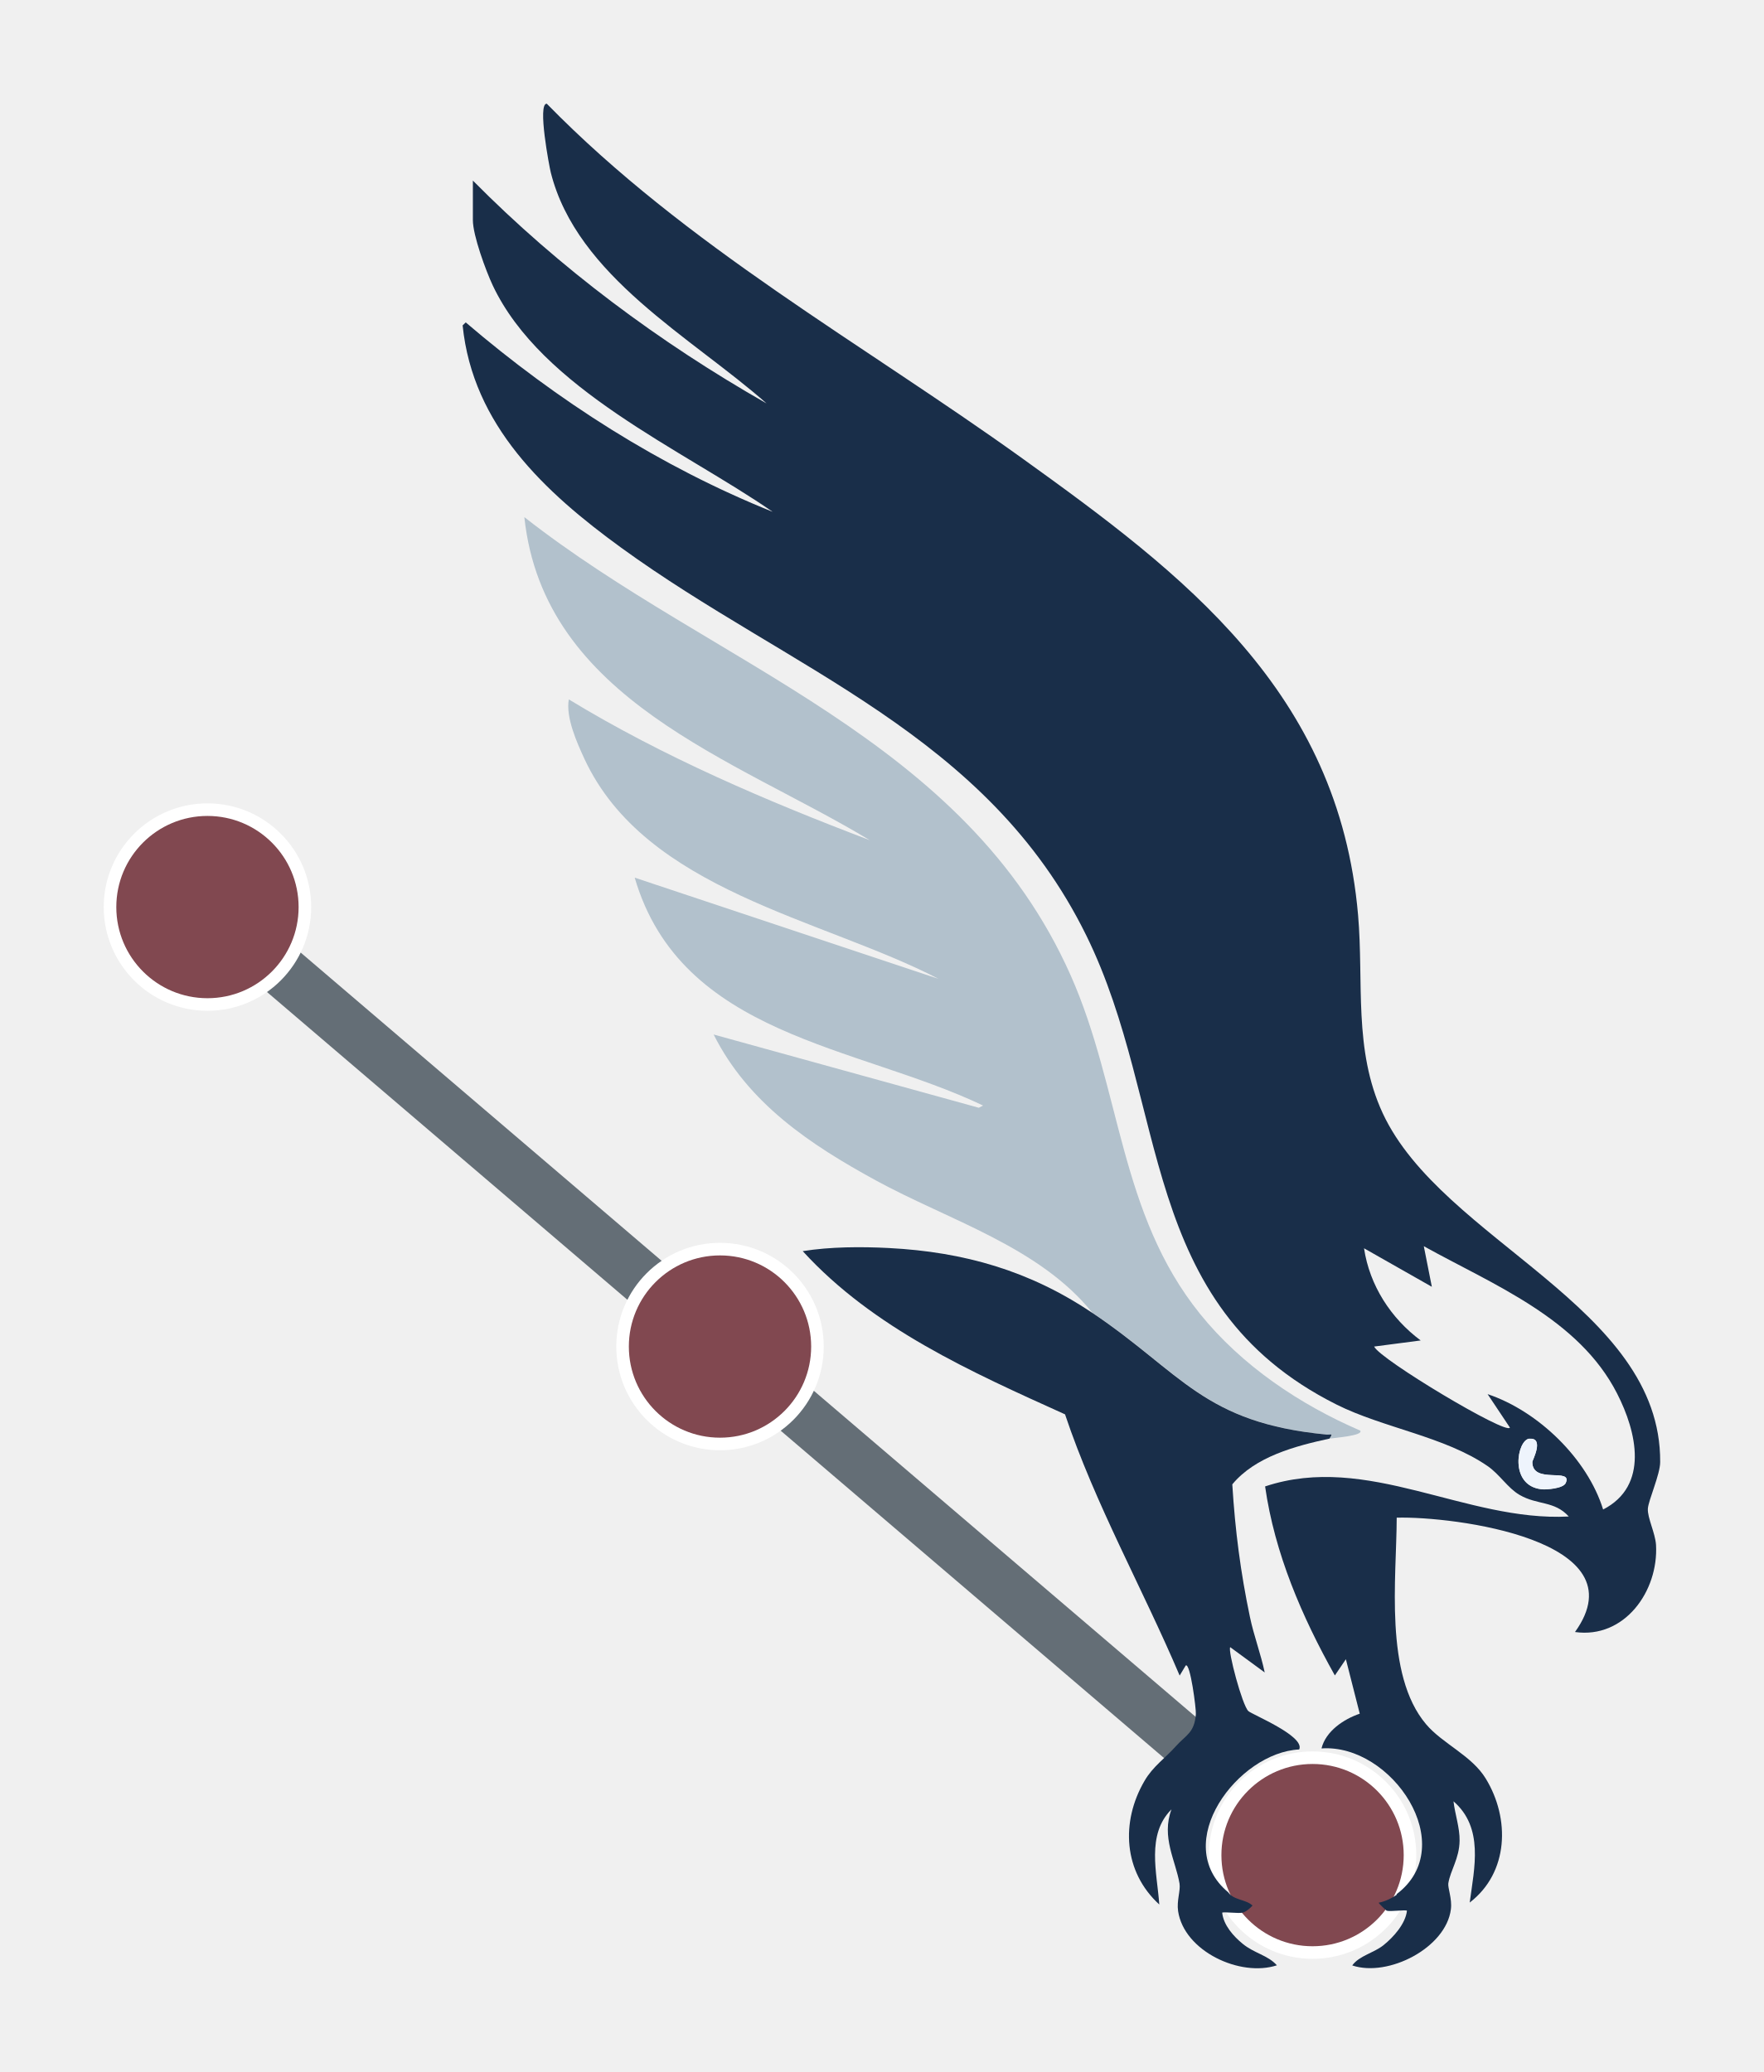
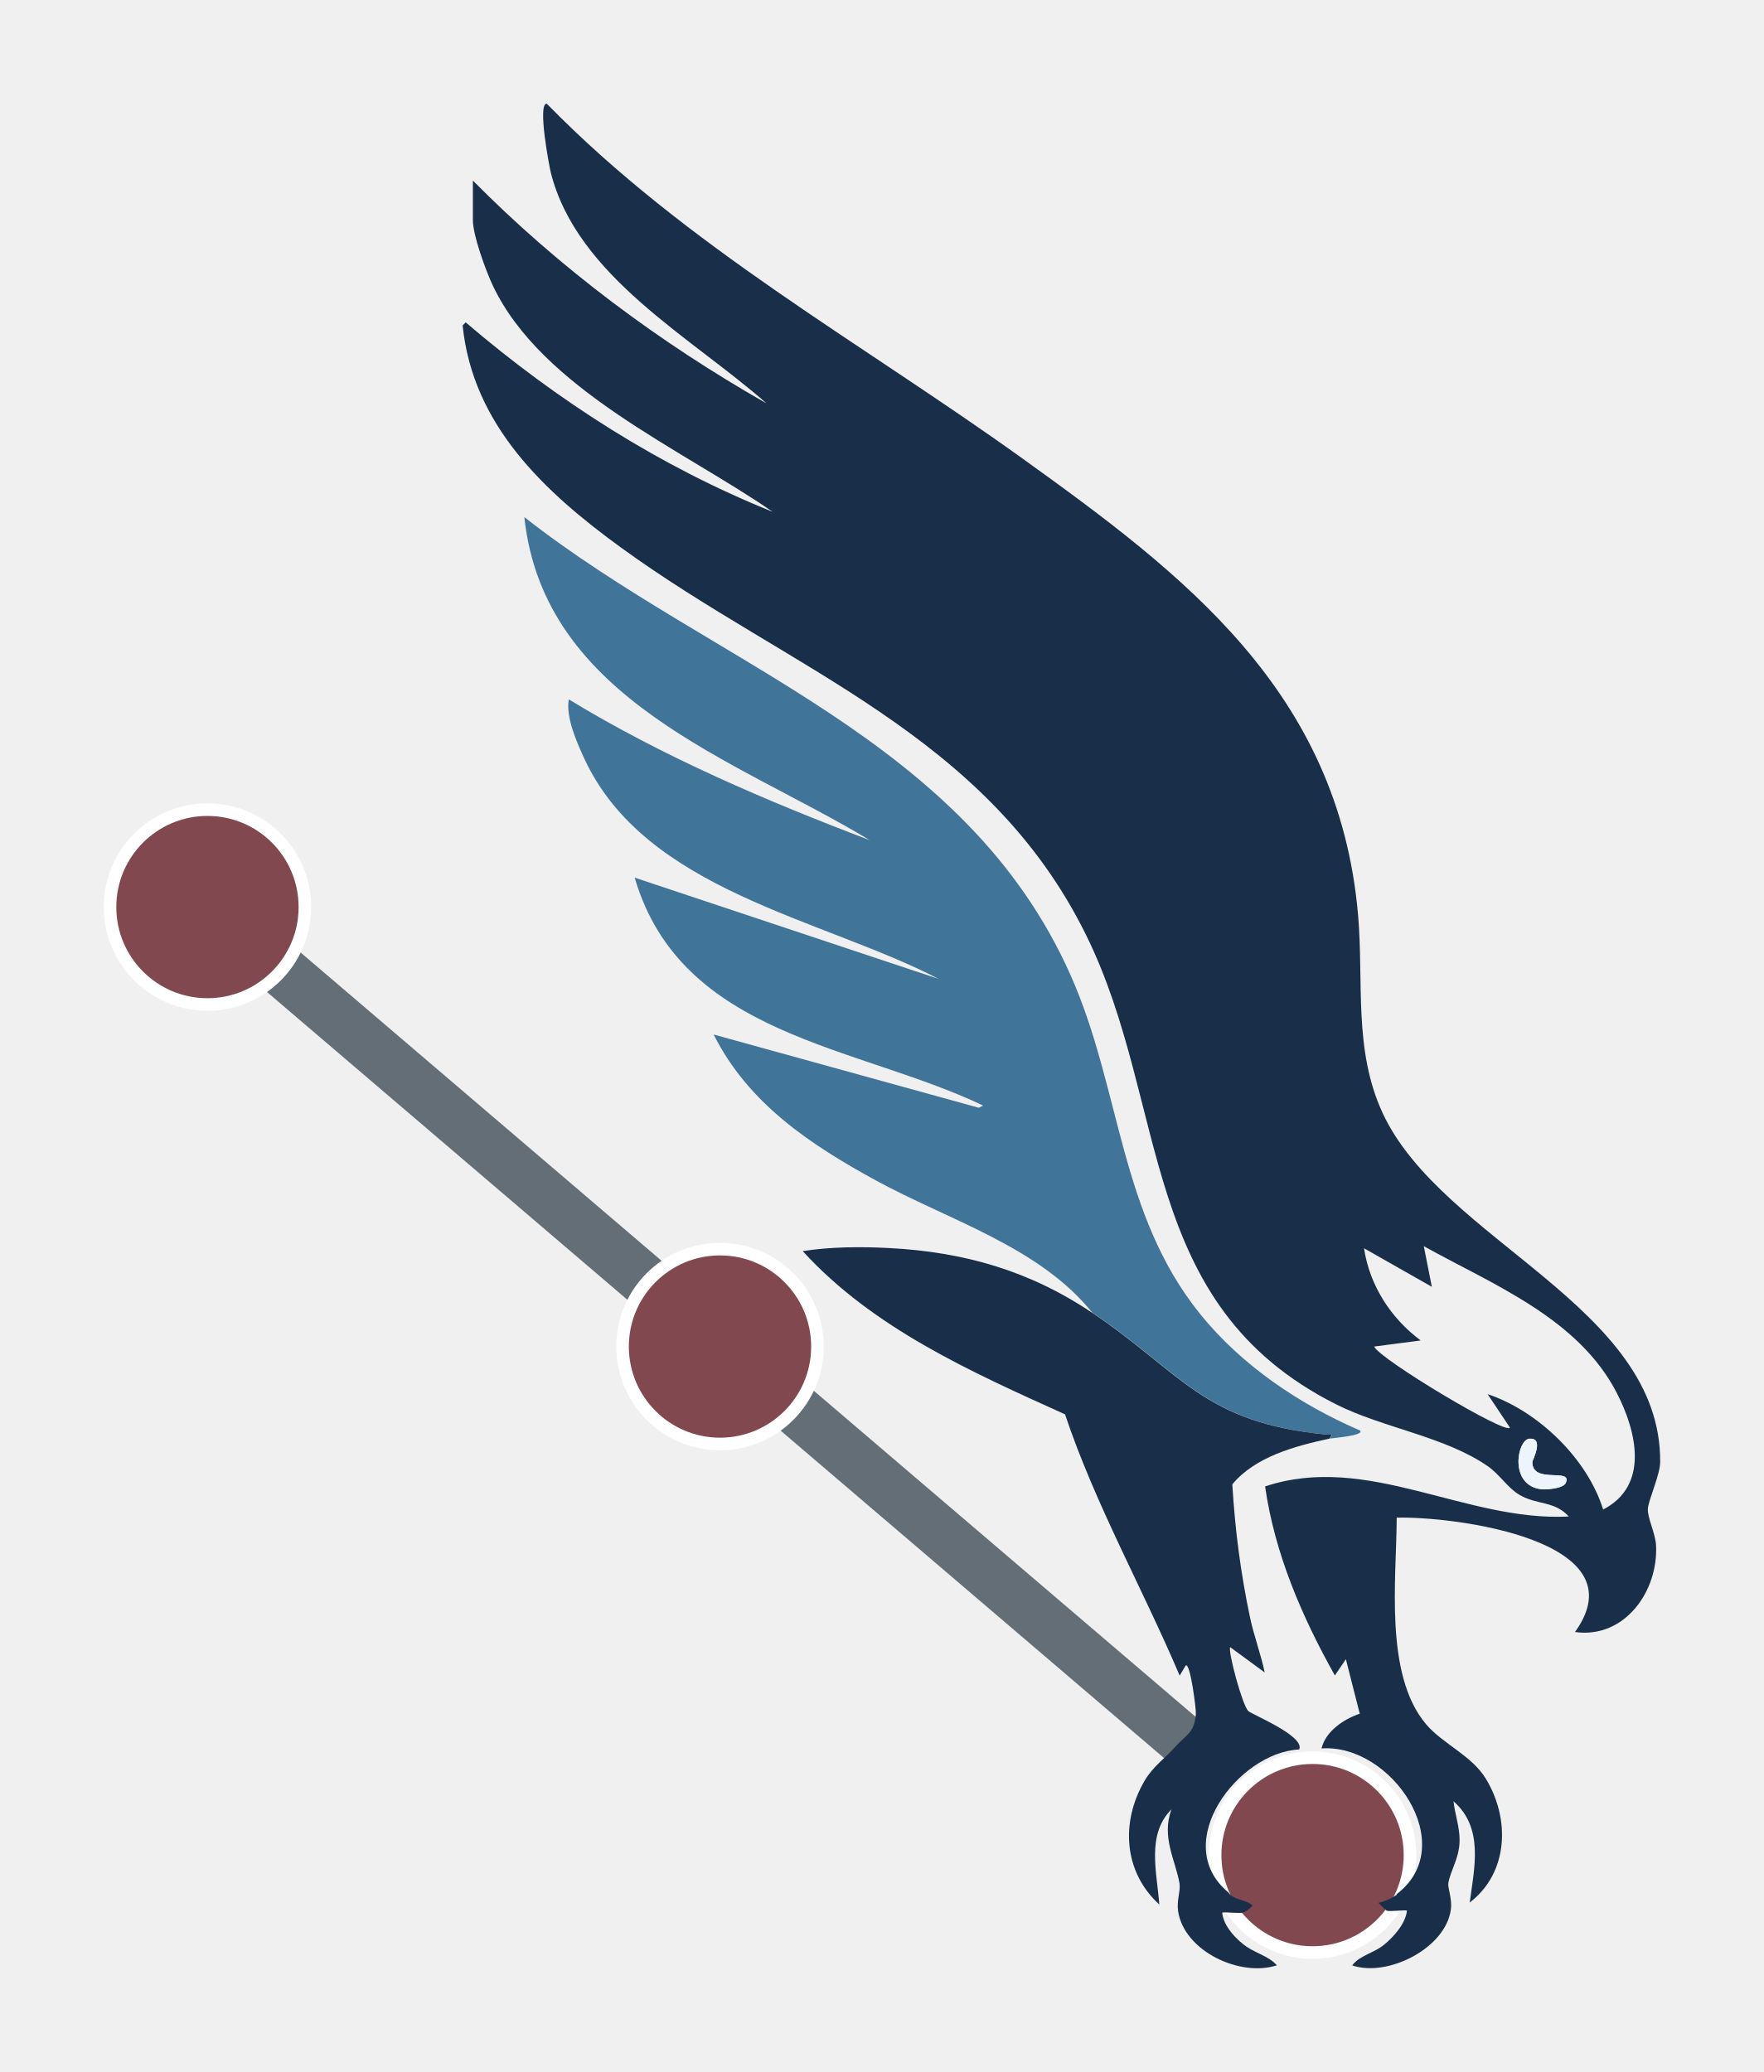
<svg xmlns="http://www.w3.org/2000/svg" id="Layer_1" data-name="Layer 1" viewBox="-8 -8 136.04 159.83">
  <line x1="8" y1="61.97" x2="86.07" y2="128.65" fill="#b2c1cc" stroke="#646e76" stroke-miterlimit="10" stroke-width="4" />
  <circle cx="93.23" cy="135.1" r="8" fill="#fff" />
  <circle cx="47.53" cy="95.87" r="8" fill="#fff" />
  <circle cx="8" cy="61.97" r="8" fill="#fff" />
  <circle cx="93.23" cy="135.1" r="7.03" fill="#814850" />
  <path d="M99.7,138.12c4.97-3.73-.36-11.63-5.78-11.25.33-1.34,1.72-2.26,2.95-2.68l-1.07-4.2-.85,1.25c-2.54-4.53-4.64-9.4-5.38-14.58,7.89-2.63,15.46,2.74,23.42,2.32-1.11-1.23-2.41-.86-3.8-1.67-.91-.53-1.53-1.58-2.46-2.22-3.3-2.28-8.05-2.94-11.66-4.75-15.43-7.74-12.82-23.03-19.29-36.18-7.65-15.56-22.85-20.45-35.87-29.91-5.89-4.28-11.45-9.44-12.23-17.15l.24-.23c7.06,6.04,15.03,11.14,23.67,14.61-6.93-4.8-17.82-9.47-21.59-17.47-.53-1.13-1.53-3.85-1.53-5.03v-3.05c6.68,6.75,14.4,12.49,22.65,17.19-5.76-5.09-14.62-9.79-16.64-17.81-.11-.43-1.05-5.35-.31-5.31,10.75,11,24.31,18.47,36.69,27.37s24.38,17.94,25.88,35.21c.45,5.19-.37,10.4,1.9,15.29,4.59,9.87,21.48,14.9,21.4,26.91,0,.95-.91,2.95-.95,3.6-.04.7.57,1.87.63,2.79.2,3.58-2.44,7.26-6.25,6.72,5.12-7.12-9.44-8.94-13.75-8.82-.01,4.66-.99,12.09,2.27,15.94,1.28,1.51,3.51,2.4,4.6,4.19,1.88,3.08,1.78,7.24-1.24,9.56.36-2.69,1.1-5.77-1.25-7.81.11.97.49,2.05.47,3.04-.02,1.38-.71,2.28-.87,3.29-.05.34.3,1.19.2,1.99-.37,2.98-4.83,5.27-7.61,4.34.55-.76,1.65-.95,2.42-1.57s1.69-1.65,1.8-2.65c-.1-.09-1.26.08-1.56,0-.04-.01-.64-.58-.62-.62.46-.08,1.04-.35,1.41-.63ZM115.64,108.44c3.56-1.83,2.6-5.98,1.07-8.96-2.96-5.79-9.55-8.38-14.9-11.35l.62,3.13-5.23-2.97c.43,2.87,2.07,5.4,4.37,7.11l-3.59.47c.43.98,10.27,6.87,10.47,6.25l-1.72-2.58c3.91,1.31,7.7,4.99,8.91,8.9ZM109.96,102.98c-.96.08-1.6,3.61.91,3.9.42.05,1.69-.06,1.88-.47.58-1.25-2.6.14-2.57-1.64,0-.11.95-1.88-.22-1.78Z" fill="#192e49" />
-   <path d="M76.26,93.28c-4.09-5.11-11.11-7.16-16.72-10.23-5.05-2.76-9.84-5.94-12.5-11.25l20.45,5.65.33-.17c-9.75-4.66-23.28-5.33-26.87-17.58l23.44,7.81c-9.02-4.68-22.59-6.79-27.32-16.98-.58-1.26-1.45-3.2-1.2-4.58,7.27,4.43,15.33,7.87,23.21,10.86-10.35-6.26-25.14-10.8-26.64-24.92,14.72,11.54,33.99,17,42.14,35.36,3.89,8.77,3.73,18.37,9.98,26.11,3.21,3.98,7.68,6.98,12.34,8.99.32.4-2.1.57-2.34.62.29-.45.13-.27-.23-.31-9.49-.91-11.14-4.73-18.05-9.38Z" fill="#b2c1cc" />
+   <path d="M76.26,93.28c-4.09-5.11-11.11-7.16-16.72-10.23-5.05-2.76-9.84-5.94-12.5-11.25l20.45,5.65.33-.17c-9.75-4.66-23.28-5.33-26.87-17.58l23.44,7.81c-9.02-4.68-22.59-6.79-27.32-16.98-.58-1.26-1.45-3.2-1.2-4.58,7.27,4.43,15.33,7.87,23.21,10.86-10.35-6.26-25.14-10.8-26.64-24.92,14.72,11.54,33.99,17,42.14,35.36,3.89,8.77,3.73,18.37,9.98,26.11,3.21,3.98,7.68,6.98,12.34,8.99.32.4-2.1.57-2.34.62.29-.45.13-.27-.23-.31-9.49-.91-11.14-4.73-18.05-9.38Z" fill="#417499" />
  <path d="M76.26,93.28c6.91,4.65,8.55,8.47,18.05,9.38.37.03.52-.14.23.31-2.62.57-5.72,1.38-7.5,3.53.22,3.57.64,6.8,1.36,10.23.3,1.44.84,2.85,1.14,4.28l-2.66-1.95c-.2.25.93,4.5,1.4,4.93.27.26,4.39,1.93,3.92,2.96-4.7.22-10.02,7.24-5.47,11.02.42.62,1.35.53,1.87,1.02-.2.22-.49.48-.78.55-.3.07-1.46-.08-1.56,0,.1.96.87,1.82,1.58,2.4.9.74,1.93.87,2.64,1.66-2.84.93-7.16-1.09-7.62-4.18-.12-.81.2-1.58.11-2.13-.3-1.77-1.42-3.58-.62-5.72-1.96,1.95-1.11,4.91-.94,7.34-2.77-2.53-2.98-6.37-1.15-9.52.65-1.13,1.61-1.77,2.41-2.67s1.45-1.03,1.56-2.5c.03-.39-.43-3.97-.78-3.75l-.47.78c-2.87-6.75-6.5-13.18-8.84-20.15-7.23-3.27-14.79-6.63-20.23-12.59,2.13-.34,4.49-.35,6.64-.24,5.81.3,10.88,1.76,15.7,5.01Z" fill="#192e49" />
  <path d="M109.96,102.98c1.17-.1.22,1.68.22,1.78-.02,1.78,3.16.4,2.57,1.64-.19.41-1.46.51-1.88.47-2.51-.29-1.87-3.82-.91-3.9Z" fill="#eef4fc" />
  <circle cx="47.53" cy="95.87" r="7.03" fill="#814850" />
  <circle cx="8" cy="61.97" r="7.03" fill="#814850" />
</svg>
